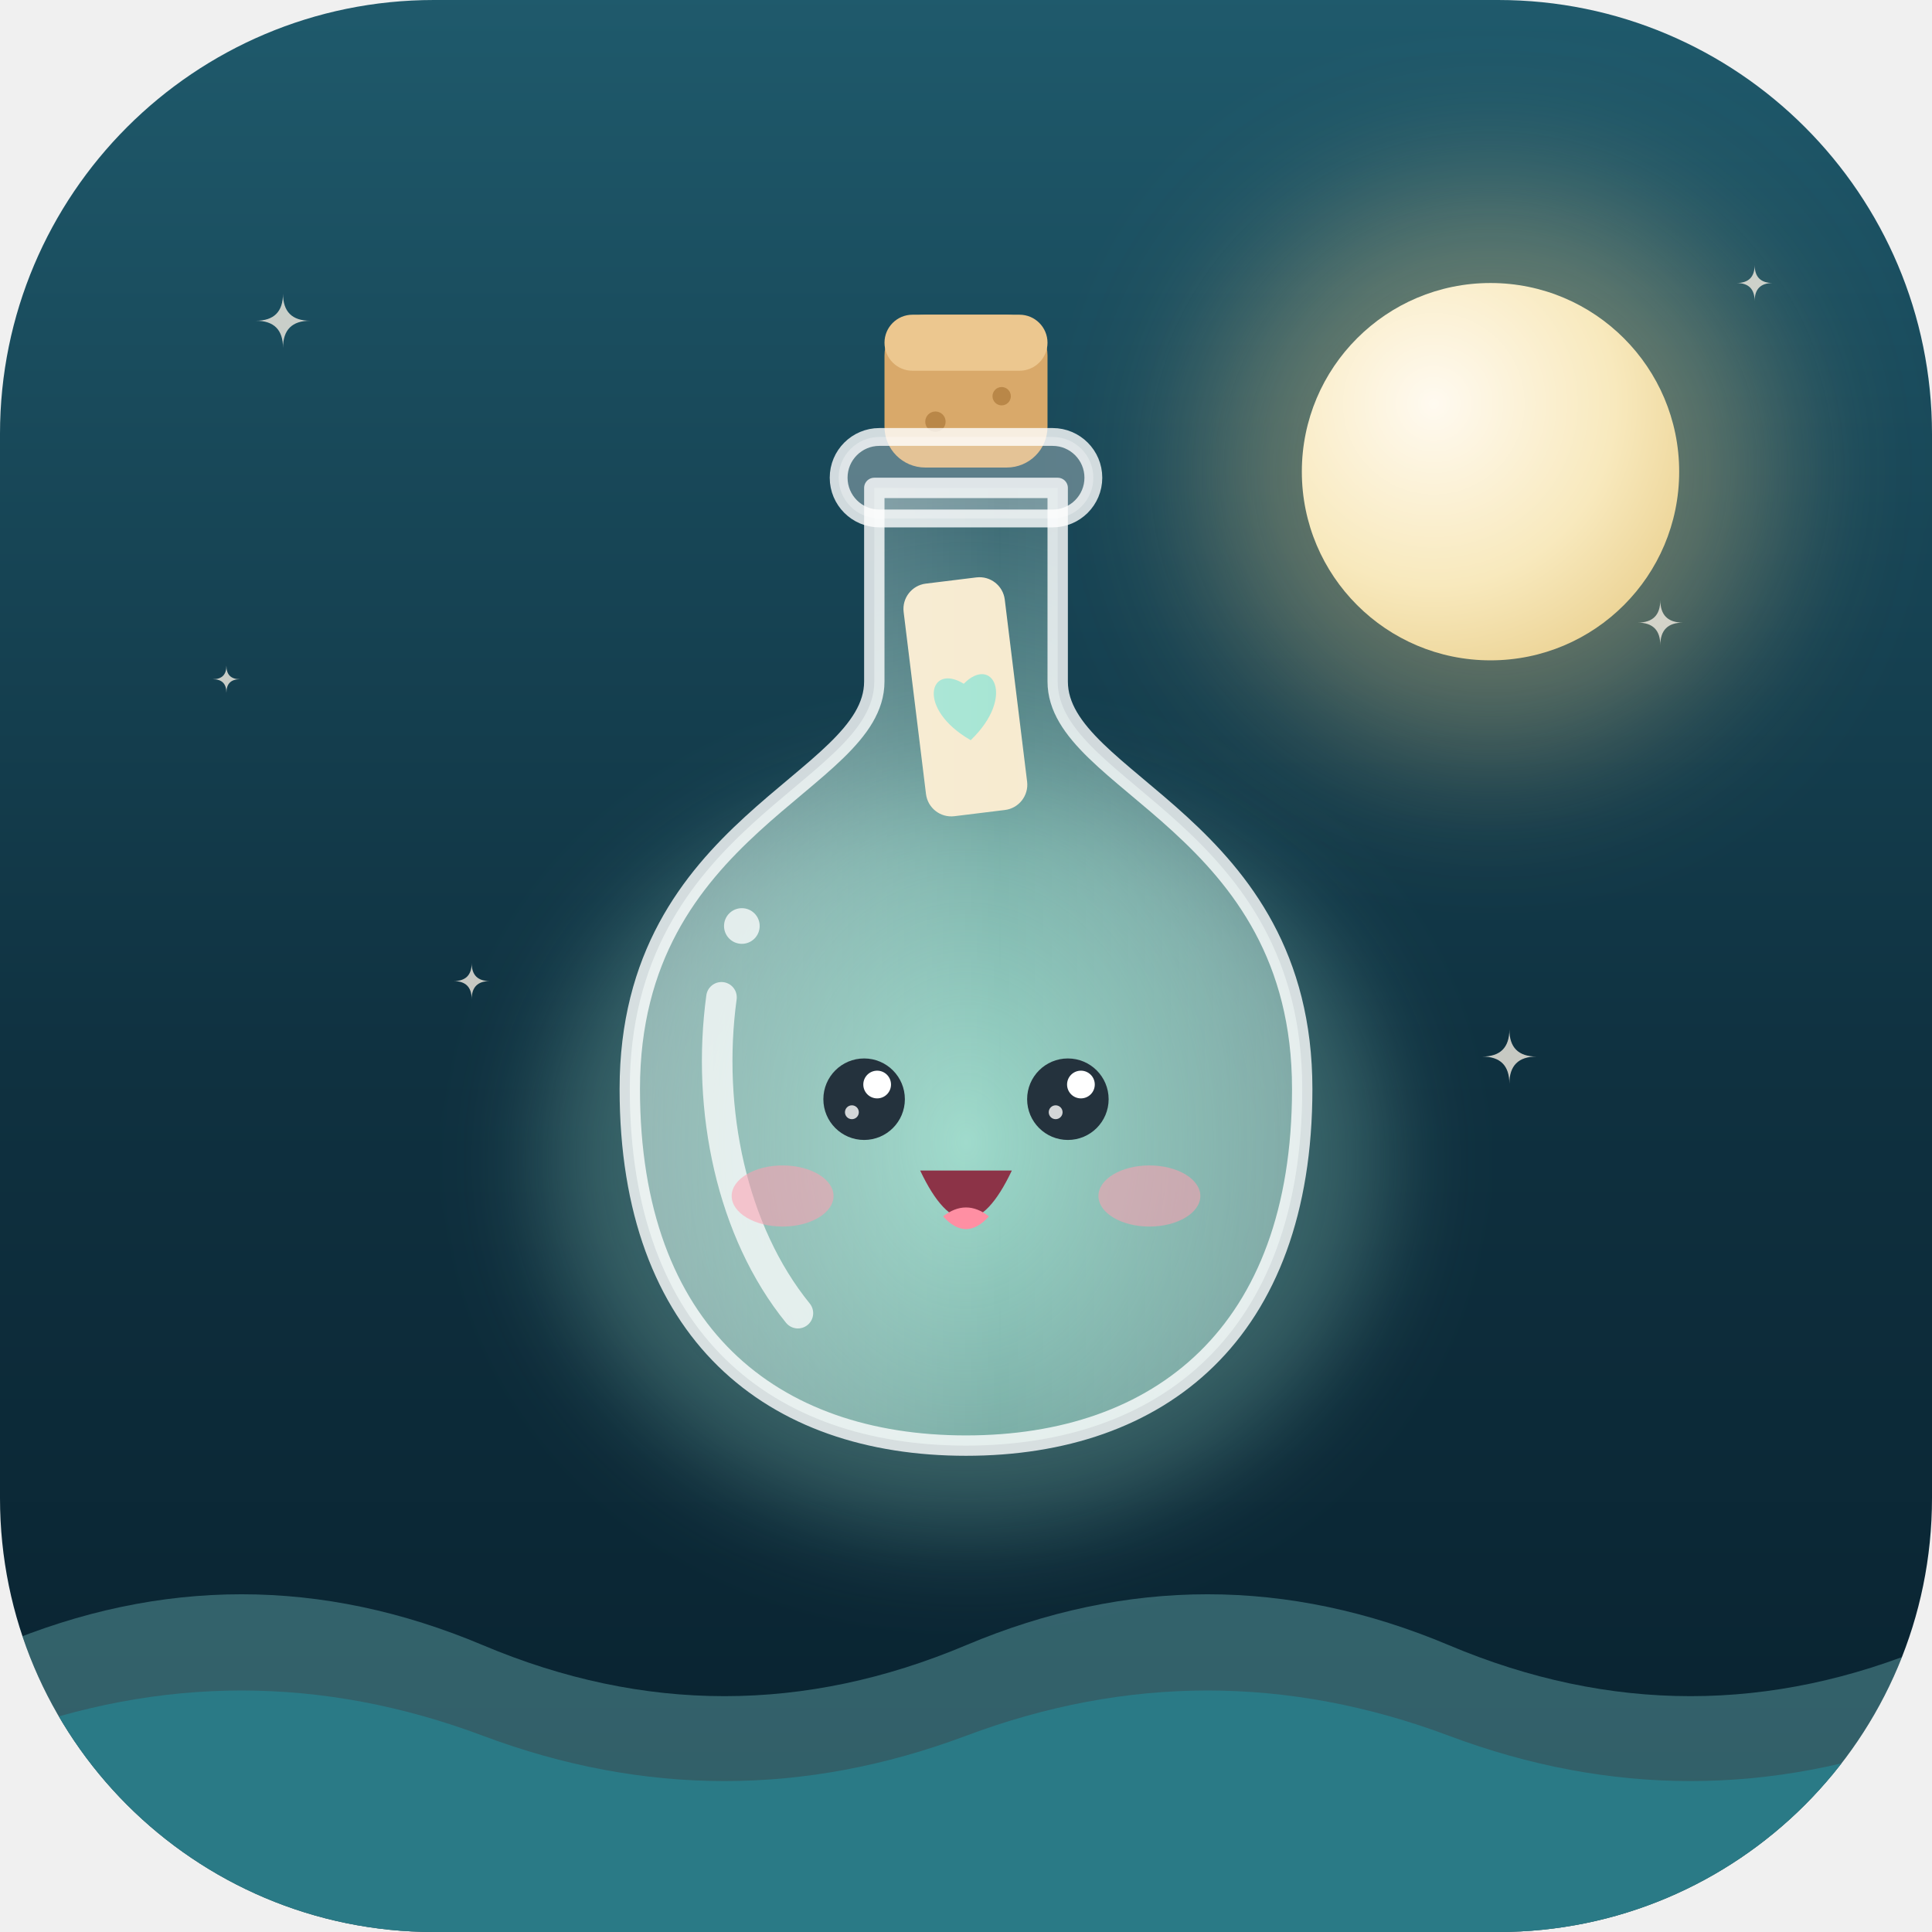
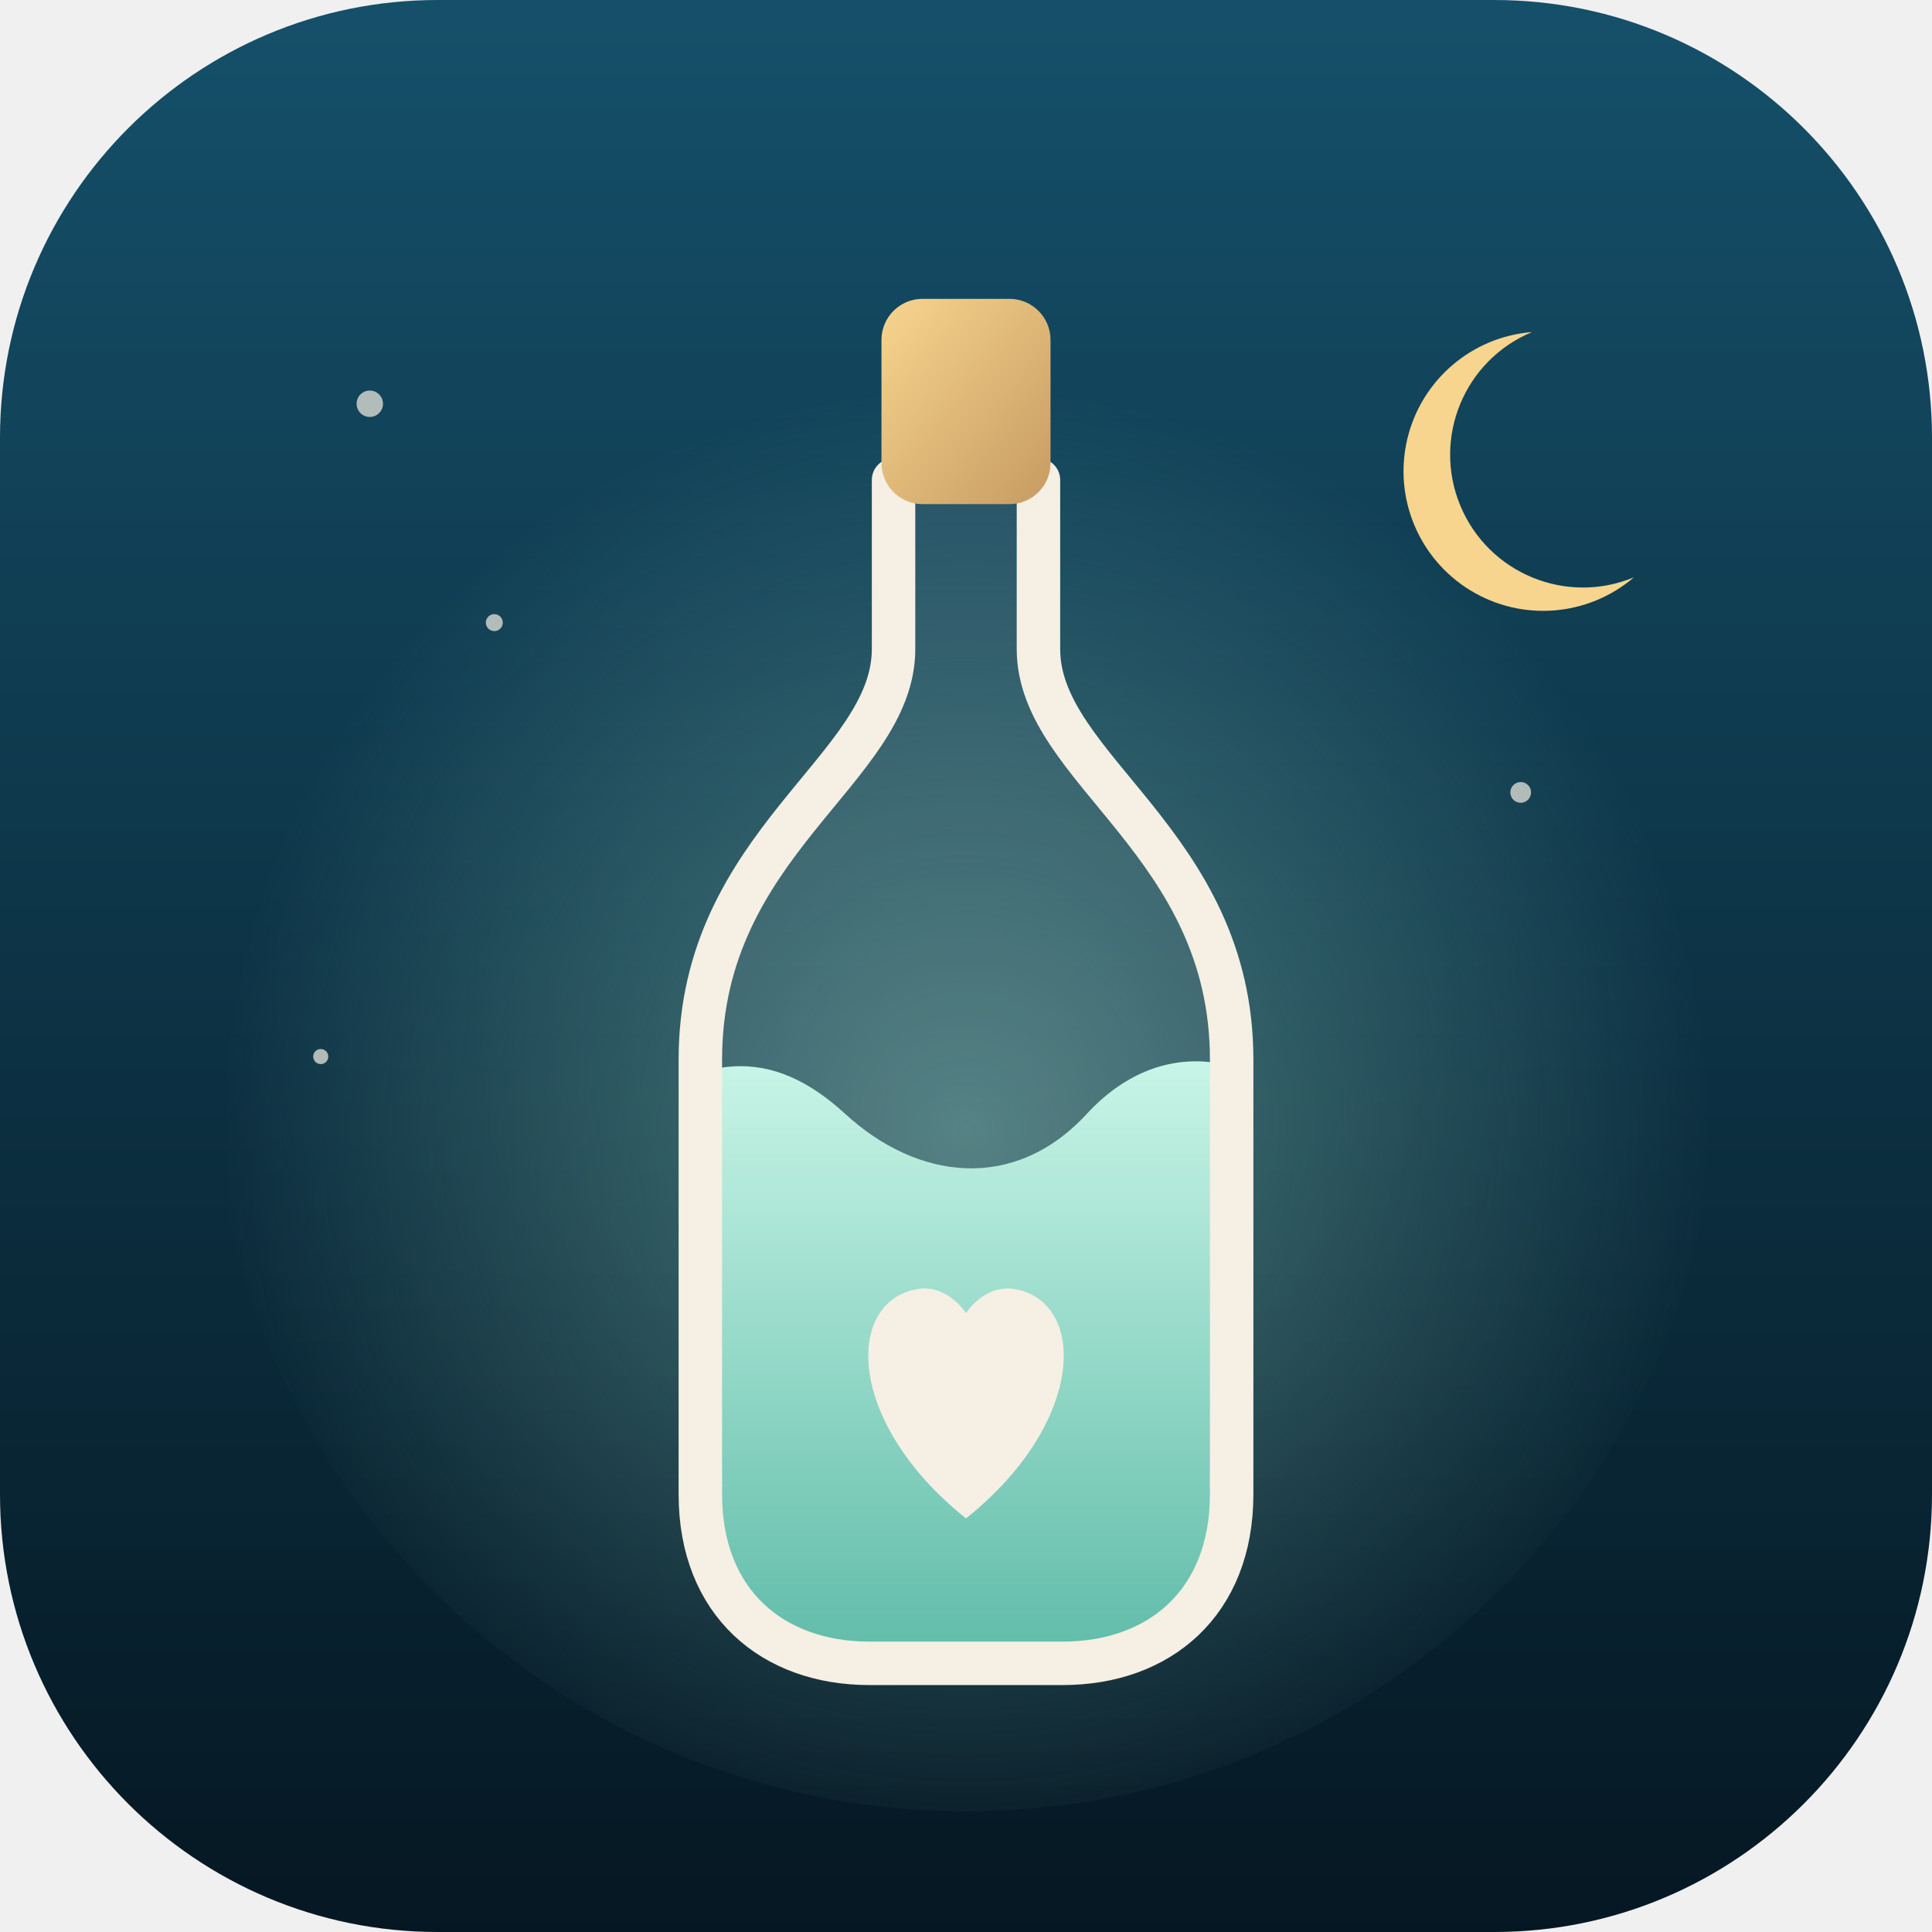
<svg xmlns="http://www.w3.org/2000/svg" width="1024" height="1024" viewBox="0 0 1024 1024">
  <defs>
    <clipPath id="ic">
-       <path d="M82 38 L82 76 C82 96 34 104 34 156 C34 204 62 226 100 226 C138 226 166 204 166 156 C166 104 118 96 118 76 L118 38 Z" />
+       <path d="M24 20 H36 V34 C36 44 52 50 52 68 V104 C52 113 46 118 38 118 H22 C14 118 8 113 8 104 V68 C8 50 24 44 24 34 Z" />
    </clipPath>
-     <linearGradient id="ig" x1="0" x2="1">
-       <stop offset="0" stop-color="#fff" stop-opacity=".34" />
-       <stop offset=".55" stop-color="#fff" stop-opacity=".08" />
-       <stop offset="1" stop-color="#fff" stop-opacity=".22" />
+     <linearGradient id="il" x1="0" y1="0" x2="0" y2="1">
+       <stop offset="0" stop-color="#c4f5e6" />
+       <stop offset="1" stop-color="#46b09b" />
    </linearGradient>
-     <radialGradient id="il" cx=".5" cy=".62" r=".6">
-       <stop offset="0" stop-color="#9fe3d0" stop-opacity=".9" />
-       <stop offset="1" stop-color="#9fe3d0" stop-opacity=".14" />
+     <linearGradient id="ik" x1="0" y1="0" x2="1" y2="1">
+       <stop offset="0" stop-color="#f7d58e" />
+       <stop offset="1" stop-color="#c79b62" />
+     </linearGradient>
+     <linearGradient id="bg" x1="0" y1="0" x2="0" y2="1">
+       <stop offset="0" stop-color="#15506a" />
+       <stop offset="1" stop-color="#051722" />
+     </linearGradient>
+     <radialGradient id="halo" cx=".5" cy=".55" r=".5">
+       <stop offset="0" stop-color="#9fe3d0" stop-opacity=".42" />
+       <stop offset="1" stop-color="#9fe3d0" stop-opacity="0" />
    </radialGradient>
-     <filter id="ib" x="-50%" y="-50%" width="200%" height="200%">
-       <feGaussianBlur stdDeviation="10" />
-     </filter>
-     <linearGradient id="bg" x1="0" y1="0" x2="0" y2="1">
-       <stop offset="0" stop-color="#1f5a6c" />
-       <stop offset=".55" stop-color="#0f3140" />
-       <stop offset="1" stop-color="#08202d" />
-     </linearGradient>
-     <radialGradient id="moon" cx=".35" cy=".32" r=".8">
-       <stop offset="0" stop-color="#fffaf0" />
-       <stop offset=".6" stop-color="#f8e9bd" />
-       <stop offset="1" stop-color="#ead08f" />
-     </radialGradient>
-     <filter id="mb" x="-100%" y="-100%" width="300%" height="300%">
-       <feGaussianBlur stdDeviation="40" />
-     </filter>
  </defs>
-   <rect width="1024" height="1024" rx="230" fill="url(#bg)" />
-   <circle cx="790" cy="250" r="150" fill="#f7d58e" opacity=".35" filter="url(#mb)" />
-   <circle cx="790" cy="250" r="100" fill="url(#moon)" />
-   <path d="M150 155.6 Q150 170 164.4 170 Q150 170 150 184.4 Q150 170 135.6 170 Q150 170 150 155.6Z" fill="#f5efe4" opacity="0.8" />
-   <path d="M880 318 Q880 330 892 330 Q880 330 880 342 Q880 330 868 330 Q880 330 880 318Z" fill="#f5efe4" opacity="0.8" />
-   <path d="M250 510.4 Q250 520 259.6 520 Q250 520 250 529.6 Q250 520 240.4 520 Q250 520 250 510.4Z" fill="#f5efe4" opacity="0.8" />
-   <path d="M800 545.6 Q800 560 814.4 560 Q800 560 800 574.4 Q800 560 785.6 560 Q800 560 800 545.6Z" fill="#f5efe4" opacity="0.8" />
-   <path d="M120 352.8 Q120 360 127.2 360 Q120 360 120 367.2 Q120 360 112.8 360 Q120 360 120 352.8Z" fill="#f5efe4" opacity="0.8" />
-   <path d="M930 140.4 Q930 150 939.6 150 Q930 150 930 159.6 Q930 150 920.4 150 Q930 150 930 140.4Z" fill="#f5efe4" opacity="0.8" />
-   <g transform="translate(242 156) scale(2.7)">
-     <ellipse cx="100" cy="170" rx="82" ry="72" fill="#9fe3d0" opacity=".3" filter="url(#ib)" />
+   <rect width="1024" height="1024" rx="232" fill="url(#bg)" />
+   <circle cx="512" cy="560" r="400" fill="url(#halo)" />
+   <circle cx="196" cy="214" r="7" fill="#f5efe4" opacity=".7" />
+   <circle cx="262" cy="330" r="4.5" fill="#f5efe4" opacity=".7" />
+   <circle cx="806" cy="420" r="5.5" fill="#f5efe4" opacity=".7" />
+   <circle cx="170" cy="560" r="4" fill="#f5efe4" opacity=".7" />
+   <path d="M812 176a74 74 0 1 0 54 130a60 60 0 0 1-54-130z" fill="#f7d58e" />
+   <g transform="translate(320.00 126.40) scale(6.4)">
    <g clip-path="url(#ic)">
-       <rect x="20" y="36" width="160" height="210" fill="url(#il)" />
+       <path d="M0 74 C8 67 14 67 20 72.5 S34 79 40 72.5 S54 67 60 74 V124 H0 Z" fill="url(#il)" />
    </g>
-     <g transform="rotate(-7 100 80)">
-       <rect x="90" y="56" width="20" height="46" rx="5" fill="#f6e9cc" />
-       <path transform="translate(100 82) scale(0.62)" d="M0 9 C-16 -3 -10 -17 0 -9 C10 -17 16 -3 0 9Z" fill="#9fe3d0" />
-     </g>
-     <g>
-       <rect x="84" y="4" width="32" height="30" rx="8" fill="#d9a96a" />
-       <rect x="84" y="4" width="32" height="11" rx="5.5" fill="#ecc78f" />
-       <circle cx="94" cy="25" r="2" fill="#b98748" />
-       <circle cx="107" cy="20" r="1.8" fill="#b98748" />
-     </g>
-     <path d="M82 38 L82 76 C82 96 34 104 34 156 C34 204 62 226 100 226 C138 226 166 204 166 156 C166 104 118 96 118 76 L118 38 Z" fill="url(#ig)" stroke="#fff" stroke-opacity=".8" stroke-width="4" stroke-linejoin="round" />
-     <rect x="75" y="28" width="50" height="16" rx="8" fill="#fff" fill-opacity=".3" stroke="#fff" stroke-opacity=".8" stroke-width="3.5" />
-     <path d="M52 138 C49 160 54 184 67 200" stroke="#fff" stroke-opacity=".75" stroke-width="6" stroke-linecap="round" fill="none" />
-     <circle cx="56" cy="124" r="3.5" fill="#fff" fill-opacity=".75" />
-     <circle cx="80" cy="158" r="8" fill="#24323d" />
-     <circle cx="82.56" cy="155.12" r="2.72" fill="#fff" />
-     <circle cx="77.6" cy="160.56" r="1.36" fill="#fff" opacity=".8" />
-     <circle cx="120" cy="158" r="8" fill="#24323d" />
-     <circle cx="122.56" cy="155.12" r="2.72" fill="#fff" />
-     <circle cx="117.6" cy="160.56" r="1.36" fill="#fff" opacity=".8" />
-     <ellipse cx="64" cy="177" rx="10" ry="6" fill="#ff9fb0" opacity="0.55" />
-     <ellipse cx="136" cy="177" rx="10" ry="6" fill="#ff9fb0" opacity="0.55" />
-     <path d="M91 172 Q100 191 109 172 Z" fill="#8c3347" />
-     <path d="M95.5 181 Q100 186 104.5 181 Q100 177.5 95.5 181Z" fill="#ff8fa3" />
-   </g>
-   <clipPath id="tile">
-     <rect width="1024" height="1024" rx="230" />
-   </clipPath>
-   <g clip-path="url(#tile)">
-     <path d="M0 872 Q128 818 256 872 T512 872 T768 872 T1024 872 V1024 H0Z" fill="#7fd0d2" opacity=".35" />
-     <path d="M0 920 Q128 872 256 920 T512 920 T768 920 T1024 920 V1024 H0Z" fill="#2a7a86" />
+     <path d="M24 20 H36 V34 C36 44 52 50 52 68 V104 C52 113 46 118 38 118 H22 C14 118 8 113 8 104 V68 C8 50 24 44 24 34 Z" fill="#f5efe4" fill-opacity=".07" stroke="#f5efe4" stroke-width="3.6" stroke-linejoin="round" />
+     <rect x="23" y="5" width="14" height="17" rx="3.4" fill="url(#ik)" />
+     <path d="M30 106 C20 98 20 88 26 87 C28.5 86.6 30 89 30 89 C30 89 31.5 86.6 34 87 C40 88 40 98 30 106 Z" fill="#f5efe4" />
  </g>
</svg>
